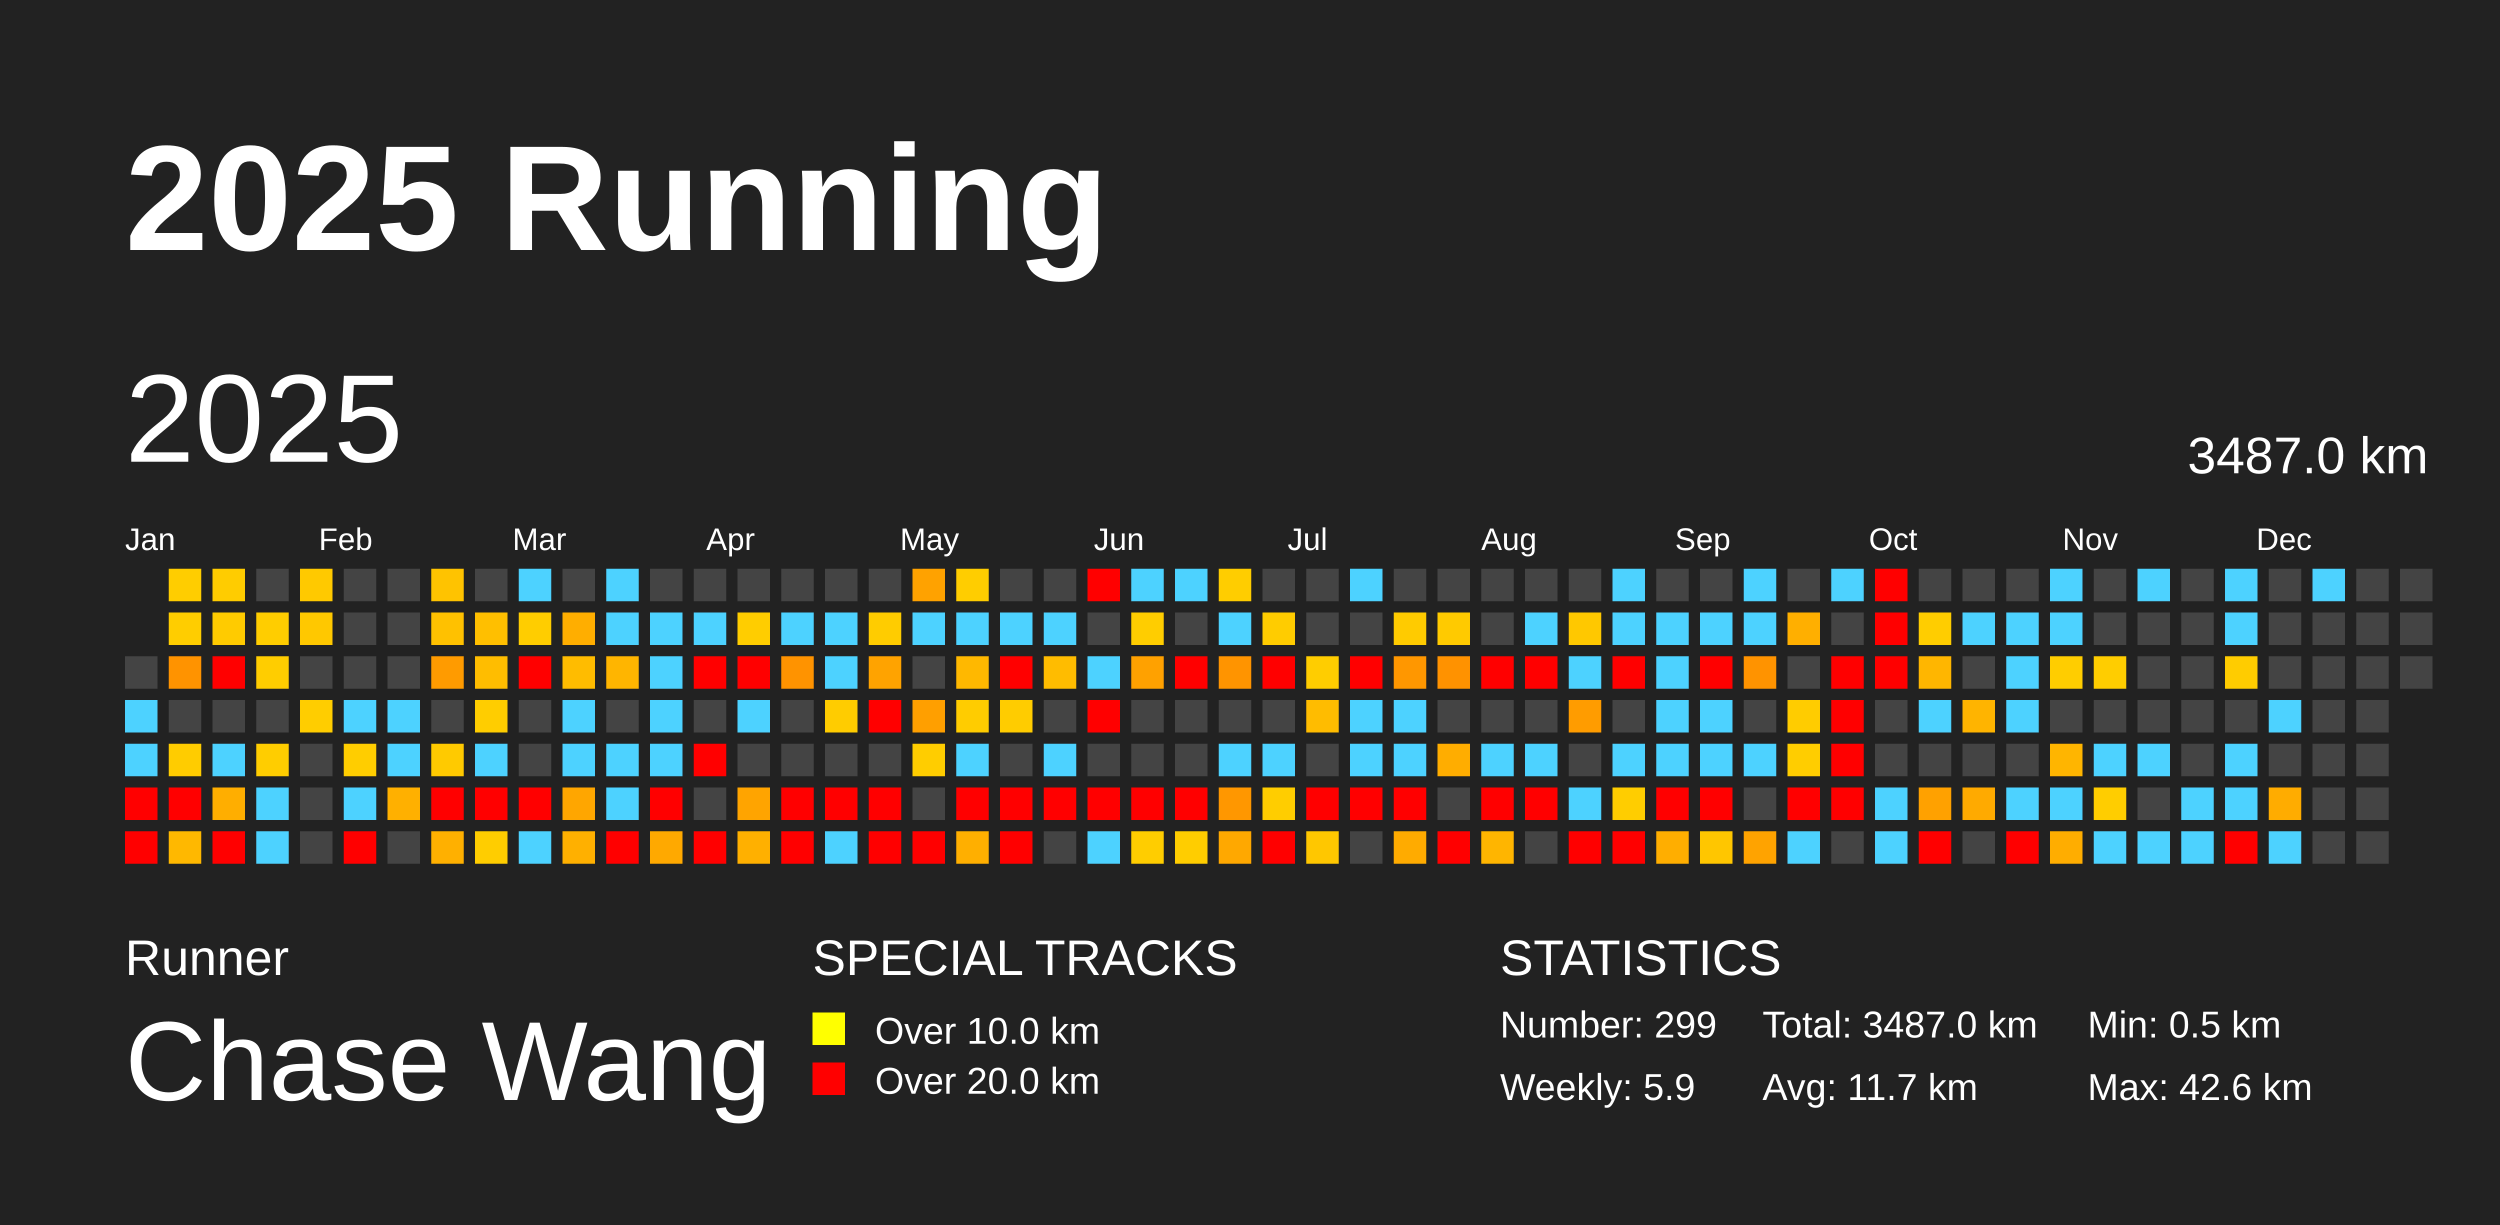
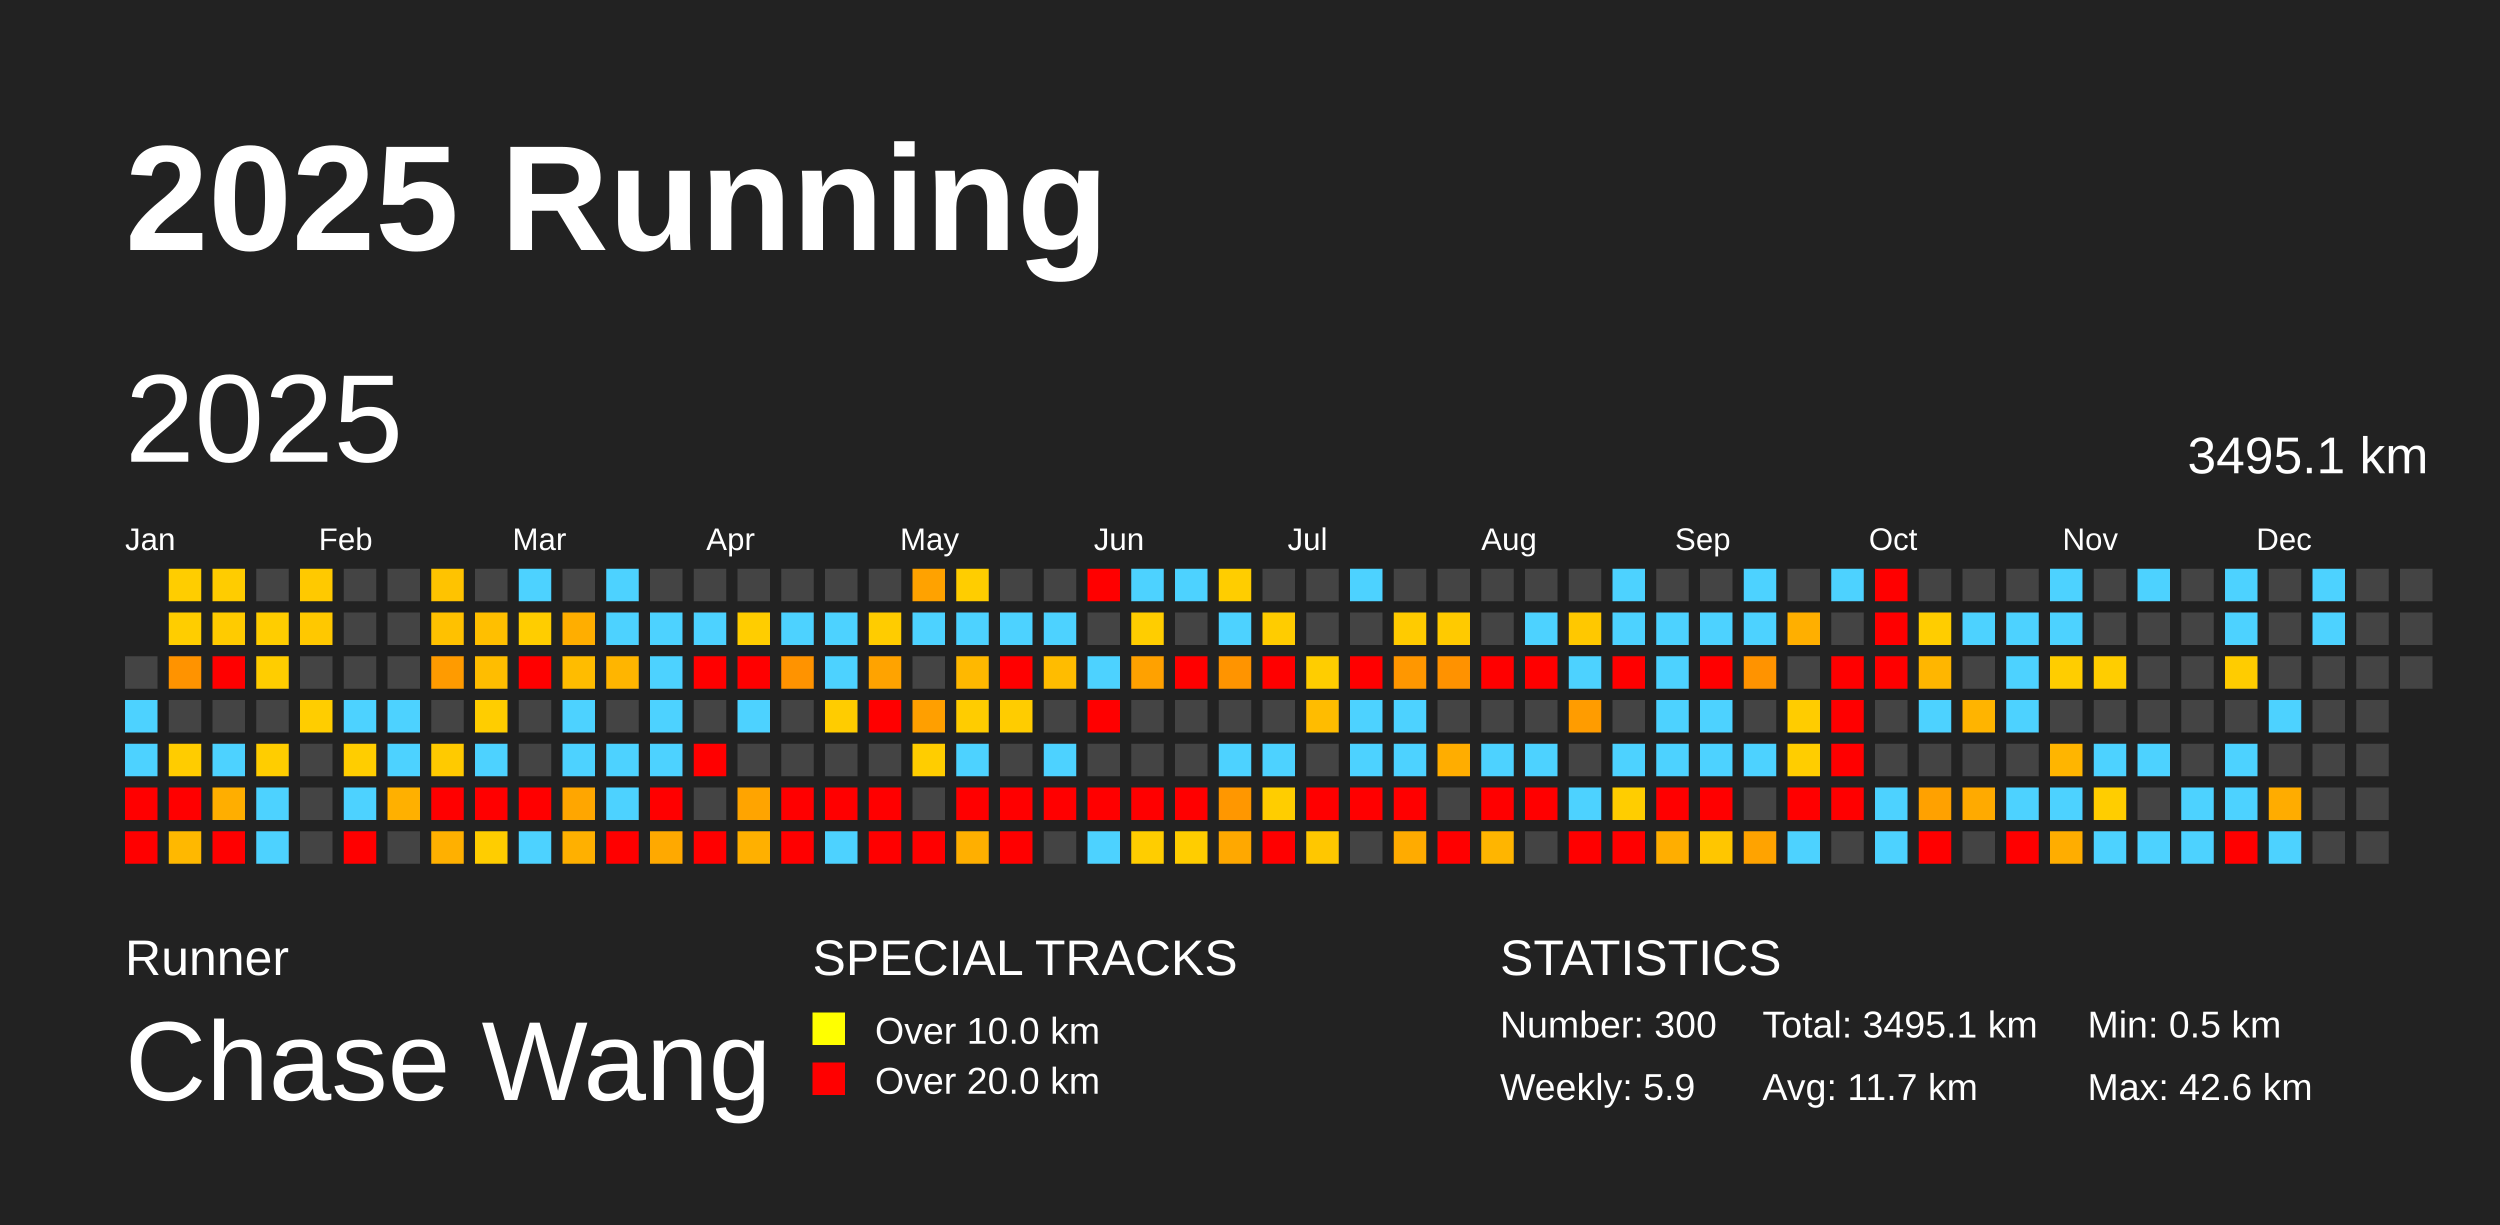
<svg xmlns="http://www.w3.org/2000/svg" baseProfile="full" height="98mm" version="1.1" viewBox="0,0,200,98" width="200mm">
  <defs />
  <rect fill="#222222" height="98" width="200" x="0" y="0" />
  <text fill="#FFFFFF" style="font-size:12px; font-family:Arial; font-weight:bold;" x="10" y="20">2025 Running</text>
  <text fill="#FFFFFF" style="font-size:4px; font-family:Arial" x="10" y="78">Runner</text>
  <text fill="#FFFFFF" style="font-size:9px; font-family:Arial" x="10" y="88">Chase Wang</text>
  <text fill="#FFFFFF" style="font-size:4px; font-family:Arial" x="65" y="78">SPECIAL TRACKS</text>
  <rect fill="yellow" height="2.6" width="2.6" x="65" y="81" />
  <text fill="#FFFFFF" style="font-size:3px; font-family:Arial" x="70" y="83.5">Over 10.0 km</text>
  <rect fill="red" height="2.6" width="2.6" x="65" y="85" />
  <text fill="#FFFFFF" style="font-size:3px; font-family:Arial" x="70" y="87.5">Over 20.0 km</text>
  <text fill="#FFFFFF" style="font-size:4px; font-family:Arial" x="120" y="78">STATISTICS</text>
-   <text fill="#FFFFFF" style="font-size:3px; font-family:Arial" x="120" y="83">Number: 299</text>
+   <text fill="#FFFFFF" style="font-size:3px; font-family:Arial" x="120" y="83">Number: 300</text>
  <text fill="#FFFFFF" style="font-size:3px; font-family:Arial" x="120" y="88">Weekly: 5.9</text>
-   <text fill="#FFFFFF" style="font-size:3px; font-family:Arial" x="141" y="83">Total: 3487.0 km</text>
+   <text fill="#FFFFFF" style="font-size:3px; font-family:Arial" x="141" y="83">Total: 3495.1 km</text>
  <text fill="#FFFFFF" style="font-size:3px; font-family:Arial" x="141" y="88">Avg: 11.7 km</text>
  <text fill="#FFFFFF" style="font-size:3px; font-family:Arial" x="167" y="83">Min: 0.5 km</text>
  <text fill="#FFFFFF" style="font-size:3px; font-family:Arial" x="167" y="88">Max: 42.6 km</text>
  <text dominant-baseline="hanging" fill="#FFFFFF" style="font-size:10.0px; font-family:Arial;" x="10" y="30">2025</text>
-   <text dominant-baseline="hanging" fill="#FFFFFF" style="font-size:4.125px; font-family:Arial;" x="175" y="35">3487.0 km</text>
+   <text dominant-baseline="hanging" fill="#FFFFFF" style="font-size:4.125px; font-family:Arial;" x="175" y="35">3495.1 km</text>
  <text fill="#FFFFFF" style="font-size:2.5px; font-family:Arial" x="10.0" y="44">Jan</text>
  <text fill="#FFFFFF" style="font-size:2.5px; font-family:Arial" x="25.5" y="44">Feb</text>
  <text fill="#FFFFFF" style="font-size:2.5px; font-family:Arial" x="41.0" y="44">Mar</text>
  <text fill="#FFFFFF" style="font-size:2.5px; font-family:Arial" x="56.5" y="44">Apr</text>
  <text fill="#FFFFFF" style="font-size:2.5px; font-family:Arial" x="72.0" y="44">May</text>
  <text fill="#FFFFFF" style="font-size:2.5px; font-family:Arial" x="87.5" y="44">Jun</text>
  <text fill="#FFFFFF" style="font-size:2.5px; font-family:Arial" x="103.0" y="44">Jul</text>
  <text fill="#FFFFFF" style="font-size:2.5px; font-family:Arial" x="118.5" y="44">Aug</text>
  <text fill="#FFFFFF" style="font-size:2.5px; font-family:Arial" x="134.0" y="44">Sep</text>
  <text fill="#FFFFFF" style="font-size:2.5px; font-family:Arial" x="149.5" y="44">Oct</text>
  <text fill="#FFFFFF" style="font-size:2.5px; font-family:Arial" x="165.0" y="44">Nov</text>
  <text fill="#FFFFFF" style="font-size:2.5px; font-family:Arial" x="180.5" y="44">Dec</text>
  <rect fill="#444444" height="2.6" width="2.6" x="10.0" y="52.5" />
  <rect fill="#4dd2ff" height="2.6" width="2.6" x="10.0" y="56.0" />
  <rect fill="#4dd2ff" height="2.6" width="2.6" x="10.0" y="59.5" />
  <rect fill="red" height="2.6" width="2.6" x="10.0" y="63.0" />
  <rect fill="red" height="2.6" width="2.6" x="10.0" y="66.5" />
  <rect fill="#ffcd00" height="2.6" width="2.6" x="13.5" y="45.5" />
  <rect fill="#ffcd00" height="2.6" width="2.6" x="13.5" y="49.0" />
  <rect fill="#ff9300" height="2.6" width="2.6" x="13.5" y="52.5" />
  <rect fill="#444444" height="2.6" width="2.6" x="13.5" y="56.0" />
  <rect fill="#ffcc00" height="2.6" width="2.6" x="13.5" y="59.5" />
  <rect fill="red" height="2.6" width="2.6" x="13.5" y="63.0" />
  <rect fill="#ffb800" height="2.6" width="2.6" x="13.5" y="66.5" />
  <rect fill="#ffcc00" height="2.6" width="2.6" x="17.0" y="45.5" />
  <rect fill="#ffcb00" height="2.6" width="2.6" x="17.0" y="49.0" />
  <rect fill="red" height="2.6" width="2.6" x="17.0" y="52.5" />
  <rect fill="#444444" height="2.6" width="2.6" x="17.0" y="56.0" />
  <rect fill="#4dd2ff" height="2.6" width="2.6" x="17.0" y="59.5" />
  <rect fill="#ffae00" height="2.6" width="2.6" x="17.0" y="63.0" />
  <rect fill="red" height="2.6" width="2.6" x="17.0" y="66.5" />
  <rect fill="#444444" height="2.6" width="2.6" x="20.5" y="45.5" />
  <rect fill="#ffcd00" height="2.6" width="2.6" x="20.5" y="49.0" />
  <rect fill="#ffcd00" height="2.6" width="2.6" x="20.5" y="52.5" />
  <rect fill="#444444" height="2.6" width="2.6" x="20.5" y="56.0" />
  <rect fill="#ffcd00" height="2.6" width="2.6" x="20.5" y="59.5" />
  <rect fill="#4dd2ff" height="2.6" width="2.6" x="20.5" y="63.0" />
  <rect fill="#4dd2ff" height="2.6" width="2.6" x="20.5" y="66.5" />
  <rect fill="#ffc900" height="2.6" width="2.6" x="24.0" y="45.5" />
  <rect fill="#ffc800" height="2.6" width="2.6" x="24.0" y="49.0" />
  <rect fill="#444444" height="2.6" width="2.6" x="24.0" y="52.5" />
  <rect fill="#ffcd00" height="2.6" width="2.6" x="24.0" y="56.0" />
  <rect fill="#444444" height="2.6" width="2.6" x="24.0" y="59.5" />
  <rect fill="#444444" height="2.6" width="2.6" x="24.0" y="63.0" />
  <rect fill="#444444" height="2.6" width="2.6" x="24.0" y="66.5" />
  <rect fill="#444444" height="2.6" width="2.6" x="27.5" y="45.5" />
  <rect fill="#444444" height="2.6" width="2.6" x="27.5" y="49.0" />
  <rect fill="#444444" height="2.6" width="2.6" x="27.5" y="52.5" />
  <rect fill="#4dd2ff" height="2.6" width="2.6" x="27.5" y="56.0" />
  <rect fill="#ffcd00" height="2.6" width="2.6" x="27.5" y="59.5" />
  <rect fill="#4dd2ff" height="2.6" width="2.6" x="27.5" y="63.0" />
  <rect fill="red" height="2.6" width="2.6" x="27.5" y="66.5" />
  <rect fill="#444444" height="2.6" width="2.6" x="31.0" y="45.5" />
  <rect fill="#444444" height="2.6" width="2.6" x="31.0" y="49.0" />
  <rect fill="#444444" height="2.6" width="2.6" x="31.0" y="52.5" />
  <rect fill="#4dd2ff" height="2.6" width="2.6" x="31.0" y="56.0" />
  <rect fill="#4dd2ff" height="2.6" width="2.6" x="31.0" y="59.5" />
  <rect fill="#ffb000" height="2.6" width="2.6" x="31.0" y="63.0" />
  <rect fill="#444444" height="2.6" width="2.6" x="31.0" y="66.5" />
  <rect fill="#ffc300" height="2.6" width="2.6" x="34.5" y="45.5" />
  <rect fill="#ffc100" height="2.6" width="2.6" x="34.5" y="49.0" />
  <rect fill="#ff9b00" height="2.6" width="2.6" x="34.5" y="52.5" />
  <rect fill="#444444" height="2.6" width="2.6" x="34.5" y="56.0" />
  <rect fill="#ffca00" height="2.6" width="2.6" x="34.5" y="59.5" />
  <rect fill="red" height="2.6" width="2.6" x="34.5" y="63.0" />
  <rect fill="#ffb000" height="2.6" width="2.6" x="34.5" y="66.5" />
  <rect fill="#444444" height="2.6" width="2.6" x="38.0" y="45.5" />
  <rect fill="#ffbf00" height="2.6" width="2.6" x="38.0" y="49.0" />
  <rect fill="#ffbd00" height="2.6" width="2.6" x="38.0" y="52.5" />
  <rect fill="#ffcd00" height="2.6" width="2.6" x="38.0" y="56.0" />
  <rect fill="#4dd2ff" height="2.6" width="2.6" x="38.0" y="59.5" />
  <rect fill="red" height="2.6" width="2.6" x="38.0" y="63.0" />
  <rect fill="#ffcd00" height="2.6" width="2.6" x="38.0" y="66.5" />
  <rect fill="#4dd2ff" height="2.6" width="2.6" x="41.5" y="45.5" />
  <rect fill="#ffcd00" height="2.6" width="2.6" x="41.5" y="49.0" />
  <rect fill="red" height="2.6" width="2.6" x="41.5" y="52.5" />
  <rect fill="#444444" height="2.6" width="2.6" x="41.5" y="56.0" />
  <rect fill="#444444" height="2.6" width="2.6" x="41.5" y="59.5" />
  <rect fill="red" height="2.6" width="2.6" x="41.5" y="63.0" />
  <rect fill="#4dd2ff" height="2.6" width="2.6" x="41.5" y="66.5" />
  <rect fill="#444444" height="2.6" width="2.6" x="45.0" y="45.5" />
  <rect fill="#ffae00" height="2.6" width="2.6" x="45.0" y="49.0" />
  <rect fill="#ffbc00" height="2.6" width="2.6" x="45.0" y="52.5" />
  <rect fill="#4dd2ff" height="2.6" width="2.6" x="45.0" y="56.0" />
  <rect fill="#4dd2ff" height="2.6" width="2.6" x="45.0" y="59.5" />
  <rect fill="#ffa600" height="2.6" width="2.6" x="45.0" y="63.0" />
  <rect fill="#ffb000" height="2.6" width="2.6" x="45.0" y="66.5" />
  <rect fill="#4dd2ff" height="2.6" width="2.6" x="48.5" y="45.5" />
  <rect fill="#4dd2ff" height="2.6" width="2.6" x="48.5" y="49.0" />
  <rect fill="#ffb500" height="2.6" width="2.6" x="48.5" y="52.5" />
  <rect fill="#444444" height="2.6" width="2.6" x="48.5" y="56.0" />
  <rect fill="#4dd2ff" height="2.6" width="2.6" x="48.5" y="59.5" />
  <rect fill="#4dd2ff" height="2.6" width="2.6" x="48.5" y="63.0" />
  <rect fill="red" height="2.6" width="2.6" x="48.5" y="66.5" />
  <rect fill="#444444" height="2.6" width="2.6" x="52.0" y="45.5" />
  <rect fill="#4dd2ff" height="2.6" width="2.6" x="52.0" y="49.0" />
  <rect fill="#4dd2ff" height="2.6" width="2.6" x="52.0" y="52.5" />
  <rect fill="#4dd2ff" height="2.6" width="2.6" x="52.0" y="56.0" />
  <rect fill="#4dd2ff" height="2.6" width="2.6" x="52.0" y="59.5" />
  <rect fill="red" height="2.6" width="2.6" x="52.0" y="63.0" />
  <rect fill="#ffa900" height="2.6" width="2.6" x="52.0" y="66.5" />
  <rect fill="#444444" height="2.6" width="2.6" x="55.5" y="45.5" />
  <rect fill="#4dd2ff" height="2.6" width="2.6" x="55.5" y="49.0" />
  <rect fill="red" height="2.6" width="2.6" x="55.5" y="52.5" />
  <rect fill="#444444" height="2.6" width="2.6" x="55.5" y="56.0" />
  <rect fill="red" height="2.6" width="2.6" x="55.5" y="59.5" />
  <rect fill="#444444" height="2.6" width="2.6" x="55.5" y="63.0" />
  <rect fill="red" height="2.6" width="2.6" x="55.5" y="66.5" />
  <rect fill="#444444" height="2.6" width="2.6" x="59.0" y="45.5" />
  <rect fill="#ffcd00" height="2.6" width="2.6" x="59.0" y="49.0" />
  <rect fill="red" height="2.6" width="2.6" x="59.0" y="52.5" />
  <rect fill="#4dd2ff" height="2.6" width="2.6" x="59.0" y="56.0" />
  <rect fill="#444444" height="2.6" width="2.6" x="59.0" y="59.5" />
  <rect fill="#ffa400" height="2.6" width="2.6" x="59.0" y="63.0" />
  <rect fill="#ffb000" height="2.6" width="2.6" x="59.0" y="66.5" />
  <rect fill="#444444" height="2.6" width="2.6" x="62.5" y="45.5" />
  <rect fill="#4dd2ff" height="2.6" width="2.6" x="62.5" y="49.0" />
  <rect fill="#ff9300" height="2.6" width="2.6" x="62.5" y="52.5" />
  <rect fill="#444444" height="2.6" width="2.6" x="62.5" y="56.0" />
  <rect fill="#444444" height="2.6" width="2.6" x="62.5" y="59.5" />
  <rect fill="red" height="2.6" width="2.6" x="62.5" y="63.0" />
  <rect fill="red" height="2.6" width="2.6" x="62.5" y="66.5" />
  <rect fill="#444444" height="2.6" width="2.6" x="66.0" y="45.5" />
  <rect fill="#4dd2ff" height="2.6" width="2.6" x="66.0" y="49.0" />
  <rect fill="#4dd2ff" height="2.6" width="2.6" x="66.0" y="52.5" />
  <rect fill="#ffcc00" height="2.6" width="2.6" x="66.0" y="56.0" />
  <rect fill="#444444" height="2.6" width="2.6" x="66.0" y="59.5" />
  <rect fill="red" height="2.6" width="2.6" x="66.0" y="63.0" />
  <rect fill="#4dd2ff" height="2.6" width="2.6" x="66.0" y="66.5" />
  <rect fill="#444444" height="2.6" width="2.6" x="69.5" y="45.5" />
  <rect fill="#ffcc00" height="2.6" width="2.6" x="69.5" y="49.0" />
  <rect fill="#ffa300" height="2.6" width="2.6" x="69.5" y="52.5" />
  <rect fill="red" height="2.6" width="2.6" x="69.5" y="56.0" />
  <rect fill="#444444" height="2.6" width="2.6" x="69.5" y="59.5" />
  <rect fill="red" height="2.6" width="2.6" x="69.5" y="63.0" />
  <rect fill="red" height="2.6" width="2.6" x="69.5" y="66.5" />
  <rect fill="#ffa200" height="2.6" width="2.6" x="73.0" y="45.5" />
  <rect fill="#4dd2ff" height="2.6" width="2.6" x="73.0" y="49.0" />
  <rect fill="#444444" height="2.6" width="2.6" x="73.0" y="52.5" />
  <rect fill="#ff9f00" height="2.6" width="2.6" x="73.0" y="56.0" />
  <rect fill="#ffcd00" height="2.6" width="2.6" x="73.0" y="59.5" />
  <rect fill="#444444" height="2.6" width="2.6" x="73.0" y="63.0" />
  <rect fill="red" height="2.6" width="2.6" x="73.0" y="66.5" />
  <rect fill="#ffcd00" height="2.6" width="2.6" x="76.5" y="45.5" />
  <rect fill="#4dd2ff" height="2.6" width="2.6" x="76.5" y="49.0" />
  <rect fill="#ffb800" height="2.6" width="2.6" x="76.5" y="52.5" />
  <rect fill="#ffcc00" height="2.6" width="2.6" x="76.5" y="56.0" />
  <rect fill="#4dd2ff" height="2.6" width="2.6" x="76.5" y="59.5" />
  <rect fill="red" height="2.6" width="2.6" x="76.5" y="63.0" />
  <rect fill="#ffaf00" height="2.6" width="2.6" x="76.5" y="66.5" />
  <rect fill="#444444" height="2.6" width="2.6" x="80.0" y="45.5" />
  <rect fill="#4dd2ff" height="2.6" width="2.6" x="80.0" y="49.0" />
  <rect fill="red" height="2.6" width="2.6" x="80.0" y="52.5" />
  <rect fill="#ffcc00" height="2.6" width="2.6" x="80.0" y="56.0" />
  <rect fill="#444444" height="2.6" width="2.6" x="80.0" y="59.5" />
  <rect fill="red" height="2.6" width="2.6" x="80.0" y="63.0" />
  <rect fill="red" height="2.6" width="2.6" x="80.0" y="66.5" />
  <rect fill="#444444" height="2.6" width="2.6" x="83.5" y="45.5" />
  <rect fill="#4dd2ff" height="2.6" width="2.6" x="83.5" y="49.0" />
  <rect fill="#ffbc00" height="2.6" width="2.6" x="83.5" y="52.5" />
  <rect fill="#444444" height="2.6" width="2.6" x="83.5" y="56.0" />
  <rect fill="#4dd2ff" height="2.6" width="2.6" x="83.5" y="59.5" />
  <rect fill="red" height="2.6" width="2.6" x="83.5" y="63.0" />
  <rect fill="#444444" height="2.6" width="2.6" x="83.5" y="66.5" />
  <rect fill="red" height="2.6" width="2.6" x="87.0" y="45.5" />
  <rect fill="#444444" height="2.6" width="2.6" x="87.0" y="49.0" />
  <rect fill="#4dd2ff" height="2.6" width="2.6" x="87.0" y="52.5" />
  <rect fill="red" height="2.6" width="2.6" x="87.0" y="56.0" />
  <rect fill="#444444" height="2.6" width="2.6" x="87.0" y="59.5" />
  <rect fill="red" height="2.6" width="2.6" x="87.0" y="63.0" />
  <rect fill="#4dd2ff" height="2.6" width="2.6" x="87.0" y="66.5" />
  <rect fill="#4dd2ff" height="2.6" width="2.6" x="90.5" y="45.5" />
  <rect fill="#ffcd00" height="2.6" width="2.6" x="90.5" y="49.0" />
  <rect fill="#ffa100" height="2.6" width="2.6" x="90.5" y="52.5" />
  <rect fill="#444444" height="2.6" width="2.6" x="90.5" y="56.0" />
  <rect fill="#444444" height="2.6" width="2.6" x="90.5" y="59.5" />
  <rect fill="red" height="2.6" width="2.6" x="90.5" y="63.0" />
  <rect fill="#ffcd00" height="2.6" width="2.6" x="90.5" y="66.5" />
  <rect fill="#4dd2ff" height="2.6" width="2.6" x="94.0" y="45.5" />
  <rect fill="#444444" height="2.6" width="2.6" x="94.0" y="49.0" />
  <rect fill="red" height="2.6" width="2.6" x="94.0" y="52.5" />
  <rect fill="#444444" height="2.6" width="2.6" x="94.0" y="56.0" />
  <rect fill="#444444" height="2.6" width="2.6" x="94.0" y="59.5" />
  <rect fill="red" height="2.6" width="2.6" x="94.0" y="63.0" />
  <rect fill="#ffcd00" height="2.6" width="2.6" x="94.0" y="66.5" />
  <rect fill="#ffcd00" height="2.6" width="2.6" x="97.5" y="45.5" />
  <rect fill="#4dd2ff" height="2.6" width="2.6" x="97.5" y="49.0" />
  <rect fill="#ff9400" height="2.6" width="2.6" x="97.5" y="52.5" />
  <rect fill="#444444" height="2.6" width="2.6" x="97.5" y="56.0" />
  <rect fill="#4dd2ff" height="2.6" width="2.6" x="97.5" y="59.5" />
  <rect fill="#ff9700" height="2.6" width="2.6" x="97.5" y="63.0" />
  <rect fill="#ffa800" height="2.6" width="2.6" x="97.5" y="66.5" />
  <rect fill="#444444" height="2.6" width="2.6" x="101.0" y="45.5" />
  <rect fill="#ffcc00" height="2.6" width="2.6" x="101.0" y="49.0" />
  <rect fill="red" height="2.6" width="2.6" x="101.0" y="52.5" />
  <rect fill="#444444" height="2.6" width="2.6" x="101.0" y="56.0" />
  <rect fill="#4dd2ff" height="2.6" width="2.6" x="101.0" y="59.5" />
  <rect fill="#ffcd00" height="2.6" width="2.6" x="101.0" y="63.0" />
  <rect fill="red" height="2.6" width="2.6" x="101.0" y="66.5" />
  <rect fill="#444444" height="2.6" width="2.6" x="104.5" y="45.5" />
  <rect fill="#444444" height="2.6" width="2.6" x="104.5" y="49.0" />
  <rect fill="#ffcd00" height="2.6" width="2.6" x="104.5" y="52.5" />
  <rect fill="#ffbc00" height="2.6" width="2.6" x="104.5" y="56.0" />
  <rect fill="#444444" height="2.6" width="2.6" x="104.5" y="59.5" />
  <rect fill="red" height="2.6" width="2.6" x="104.5" y="63.0" />
  <rect fill="#ffc700" height="2.6" width="2.6" x="104.5" y="66.5" />
  <rect fill="#4dd2ff" height="2.6" width="2.6" x="108.0" y="45.5" />
  <rect fill="#444444" height="2.6" width="2.6" x="108.0" y="49.0" />
  <rect fill="red" height="2.6" width="2.6" x="108.0" y="52.5" />
  <rect fill="#4dd2ff" height="2.6" width="2.6" x="108.0" y="56.0" />
  <rect fill="#4dd2ff" height="2.6" width="2.6" x="108.0" y="59.5" />
  <rect fill="red" height="2.6" width="2.6" x="108.0" y="63.0" />
  <rect fill="#444444" height="2.6" width="2.6" x="108.0" y="66.5" />
  <rect fill="#444444" height="2.6" width="2.6" x="111.5" y="45.5" />
  <rect fill="#ffcb00" height="2.6" width="2.6" x="111.5" y="49.0" />
  <rect fill="#ff9700" height="2.6" width="2.6" x="111.5" y="52.5" />
  <rect fill="#4dd2ff" height="2.6" width="2.6" x="111.5" y="56.0" />
  <rect fill="#4dd2ff" height="2.6" width="2.6" x="111.5" y="59.5" />
  <rect fill="red" height="2.6" width="2.6" x="111.5" y="63.0" />
  <rect fill="#ffab00" height="2.6" width="2.6" x="111.5" y="66.5" />
  <rect fill="#444444" height="2.6" width="2.6" x="115.0" y="45.5" />
  <rect fill="#ffca00" height="2.6" width="2.6" x="115.0" y="49.0" />
  <rect fill="#ff9200" height="2.6" width="2.6" x="115.0" y="52.5" />
  <rect fill="#444444" height="2.6" width="2.6" x="115.0" y="56.0" />
  <rect fill="#ffad00" height="2.6" width="2.6" x="115.0" y="59.5" />
  <rect fill="#444444" height="2.6" width="2.6" x="115.0" y="63.0" />
  <rect fill="red" height="2.6" width="2.6" x="115.0" y="66.5" />
  <rect fill="#444444" height="2.6" width="2.6" x="118.5" y="45.5" />
  <rect fill="#444444" height="2.6" width="2.6" x="118.5" y="49.0" />
  <rect fill="red" height="2.6" width="2.6" x="118.5" y="52.5" />
  <rect fill="#444444" height="2.6" width="2.6" x="118.5" y="56.0" />
  <rect fill="#4dd2ff" height="2.6" width="2.6" x="118.5" y="59.5" />
  <rect fill="red" height="2.6" width="2.6" x="118.5" y="63.0" />
  <rect fill="#ffb500" height="2.6" width="2.6" x="118.5" y="66.5" />
  <rect fill="#444444" height="2.6" width="2.6" x="122.0" y="45.5" />
  <rect fill="#4dd2ff" height="2.6" width="2.6" x="122.0" y="49.0" />
  <rect fill="red" height="2.6" width="2.6" x="122.0" y="52.5" />
  <rect fill="#444444" height="2.6" width="2.6" x="122.0" y="56.0" />
  <rect fill="#4dd2ff" height="2.6" width="2.6" x="122.0" y="59.5" />
  <rect fill="red" height="2.6" width="2.6" x="122.0" y="63.0" />
  <rect fill="#444444" height="2.6" width="2.6" x="122.0" y="66.5" />
  <rect fill="#444444" height="2.6" width="2.6" x="125.5" y="45.5" />
  <rect fill="#ffc800" height="2.6" width="2.6" x="125.5" y="49.0" />
  <rect fill="#4dd2ff" height="2.6" width="2.6" x="125.5" y="52.5" />
  <rect fill="#ff9c00" height="2.6" width="2.6" x="125.5" y="56.0" />
  <rect fill="#444444" height="2.6" width="2.6" x="125.5" y="59.5" />
  <rect fill="#4dd2ff" height="2.6" width="2.6" x="125.5" y="63.0" />
  <rect fill="red" height="2.6" width="2.6" x="125.5" y="66.5" />
  <rect fill="#4dd2ff" height="2.6" width="2.6" x="129.0" y="45.5" />
  <rect fill="#4dd2ff" height="2.6" width="2.6" x="129.0" y="49.0" />
  <rect fill="red" height="2.6" width="2.6" x="129.0" y="52.5" />
  <rect fill="#444444" height="2.6" width="2.6" x="129.0" y="56.0" />
  <rect fill="#4dd2ff" height="2.6" width="2.6" x="129.0" y="59.5" />
  <rect fill="#ffcd00" height="2.6" width="2.6" x="129.0" y="63.0" />
  <rect fill="red" height="2.6" width="2.6" x="129.0" y="66.5" />
  <rect fill="#444444" height="2.6" width="2.6" x="132.5" y="45.5" />
  <rect fill="#4dd2ff" height="2.6" width="2.6" x="132.5" y="49.0" />
  <rect fill="#4dd2ff" height="2.6" width="2.6" x="132.5" y="52.5" />
  <rect fill="#4dd2ff" height="2.6" width="2.6" x="132.5" y="56.0" />
  <rect fill="#4dd2ff" height="2.6" width="2.6" x="132.5" y="59.5" />
  <rect fill="red" height="2.6" width="2.6" x="132.5" y="63.0" />
  <rect fill="#ffae00" height="2.6" width="2.6" x="132.5" y="66.5" />
  <rect fill="#444444" height="2.6" width="2.6" x="136.0" y="45.5" />
  <rect fill="#4dd2ff" height="2.6" width="2.6" x="136.0" y="49.0" />
  <rect fill="red" height="2.6" width="2.6" x="136.0" y="52.5" />
  <rect fill="#4dd2ff" height="2.6" width="2.6" x="136.0" y="56.0" />
  <rect fill="#4dd2ff" height="2.6" width="2.6" x="136.0" y="59.5" />
  <rect fill="red" height="2.6" width="2.6" x="136.0" y="63.0" />
  <rect fill="#ffc600" height="2.6" width="2.6" x="136.0" y="66.5" />
  <rect fill="#4dd2ff" height="2.6" width="2.6" x="139.5" y="45.5" />
  <rect fill="#4dd2ff" height="2.6" width="2.6" x="139.5" y="49.0" />
  <rect fill="#ff9300" height="2.6" width="2.6" x="139.5" y="52.5" />
  <rect fill="#444444" height="2.6" width="2.6" x="139.5" y="56.0" />
  <rect fill="#4dd2ff" height="2.6" width="2.6" x="139.5" y="59.5" />
  <rect fill="#444444" height="2.6" width="2.6" x="139.5" y="63.0" />
  <rect fill="#ffa300" height="2.6" width="2.6" x="139.5" y="66.5" />
  <rect fill="#444444" height="2.6" width="2.6" x="143.0" y="45.5" />
  <rect fill="#ffaf00" height="2.6" width="2.6" x="143.0" y="49.0" />
  <rect fill="#444444" height="2.6" width="2.6" x="143.0" y="52.5" />
  <rect fill="#ffcc00" height="2.6" width="2.6" x="143.0" y="56.0" />
  <rect fill="#ffcd00" height="2.6" width="2.6" x="143.0" y="59.5" />
  <rect fill="red" height="2.6" width="2.6" x="143.0" y="63.0" />
  <rect fill="#4dd2ff" height="2.6" width="2.6" x="143.0" y="66.5" />
  <rect fill="#4dd2ff" height="2.6" width="2.6" x="146.5" y="45.5" />
  <rect fill="#444444" height="2.6" width="2.6" x="146.5" y="49.0" />
  <rect fill="red" height="2.6" width="2.6" x="146.5" y="52.5" />
  <rect fill="red" height="2.6" width="2.6" x="146.5" y="56.0" />
  <rect fill="red" height="2.6" width="2.6" x="146.5" y="59.5" />
  <rect fill="red" height="2.6" width="2.6" x="146.5" y="63.0" />
  <rect fill="#444444" height="2.6" width="2.6" x="146.5" y="66.5" />
  <rect fill="red" height="2.6" width="2.6" x="150.0" y="45.5" />
  <rect fill="red" height="2.6" width="2.6" x="150.0" y="49.0" />
  <rect fill="red" height="2.6" width="2.6" x="150.0" y="52.5" />
  <rect fill="#444444" height="2.6" width="2.6" x="150.0" y="56.0" />
  <rect fill="#444444" height="2.6" width="2.6" x="150.0" y="59.5" />
  <rect fill="#4dd2ff" height="2.6" width="2.6" x="150.0" y="63.0" />
  <rect fill="#4dd2ff" height="2.6" width="2.6" x="150.0" y="66.5" />
  <rect fill="#444444" height="2.6" width="2.6" x="153.5" y="45.5" />
  <rect fill="#ffcd00" height="2.6" width="2.6" x="153.5" y="49.0" />
  <rect fill="#ffb600" height="2.6" width="2.6" x="153.5" y="52.5" />
  <rect fill="#4dd2ff" height="2.6" width="2.6" x="153.5" y="56.0" />
  <rect fill="#444444" height="2.6" width="2.6" x="153.5" y="59.5" />
  <rect fill="#ffa100" height="2.6" width="2.6" x="153.5" y="63.0" />
  <rect fill="red" height="2.6" width="2.6" x="153.5" y="66.5" />
  <rect fill="#444444" height="2.6" width="2.6" x="157.0" y="45.5" />
  <rect fill="#4dd2ff" height="2.6" width="2.6" x="157.0" y="49.0" />
  <rect fill="#444444" height="2.6" width="2.6" x="157.0" y="52.5" />
  <rect fill="#ffb400" height="2.6" width="2.6" x="157.0" y="56.0" />
  <rect fill="#444444" height="2.6" width="2.6" x="157.0" y="59.5" />
  <rect fill="#ffaa00" height="2.6" width="2.6" x="157.0" y="63.0" />
  <rect fill="#444444" height="2.6" width="2.6" x="157.0" y="66.5" />
  <rect fill="#444444" height="2.6" width="2.6" x="160.5" y="45.5" />
  <rect fill="#4dd2ff" height="2.6" width="2.6" x="160.5" y="49.0" />
  <rect fill="#4dd2ff" height="2.6" width="2.6" x="160.5" y="52.5" />
  <rect fill="#4dd2ff" height="2.6" width="2.6" x="160.5" y="56.0" />
  <rect fill="#444444" height="2.6" width="2.6" x="160.5" y="59.5" />
  <rect fill="#4dd2ff" height="2.6" width="2.6" x="160.5" y="63.0" />
  <rect fill="red" height="2.6" width="2.6" x="160.5" y="66.5" />
  <rect fill="#4dd2ff" height="2.6" width="2.6" x="164.0" y="45.5" />
  <rect fill="#4dd2ff" height="2.6" width="2.6" x="164.0" y="49.0" />
  <rect fill="#ffcd00" height="2.6" width="2.6" x="164.0" y="52.5" />
  <rect fill="#444444" height="2.6" width="2.6" x="164.0" y="56.0" />
  <rect fill="#ffb500" height="2.6" width="2.6" x="164.0" y="59.5" />
  <rect fill="#4dd2ff" height="2.6" width="2.6" x="164.0" y="63.0" />
  <rect fill="#ffad00" height="2.6" width="2.6" x="164.0" y="66.5" />
  <rect fill="#444444" height="2.6" width="2.6" x="167.5" y="45.5" />
  <rect fill="#444444" height="2.6" width="2.6" x="167.5" y="49.0" />
  <rect fill="#ffcd00" height="2.6" width="2.6" x="167.5" y="52.5" />
  <rect fill="#444444" height="2.6" width="2.6" x="167.5" y="56.0" />
  <rect fill="#4dd2ff" height="2.6" width="2.6" x="167.5" y="59.5" />
  <rect fill="#ffcd00" height="2.6" width="2.6" x="167.5" y="63.0" />
  <rect fill="#4dd2ff" height="2.6" width="2.6" x="167.5" y="66.5" />
  <rect fill="#4dd2ff" height="2.6" width="2.6" x="171.0" y="45.5" />
  <rect fill="#444444" height="2.6" width="2.6" x="171.0" y="49.0" />
  <rect fill="#444444" height="2.6" width="2.6" x="171.0" y="52.5" />
  <rect fill="#444444" height="2.6" width="2.6" x="171.0" y="56.0" />
  <rect fill="#4dd2ff" height="2.6" width="2.6" x="171.0" y="59.5" />
  <rect fill="#444444" height="2.6" width="2.6" x="171.0" y="63.0" />
  <rect fill="#4dd2ff" height="2.6" width="2.6" x="171.0" y="66.5" />
  <rect fill="#444444" height="2.6" width="2.6" x="174.5" y="45.5" />
  <rect fill="#444444" height="2.6" width="2.6" x="174.5" y="49.0" />
  <rect fill="#444444" height="2.6" width="2.6" x="174.5" y="52.5" />
  <rect fill="#444444" height="2.6" width="2.6" x="174.5" y="56.0" />
  <rect fill="#444444" height="2.6" width="2.6" x="174.5" y="59.5" />
  <rect fill="#4dd2ff" height="2.6" width="2.6" x="174.5" y="63.0" />
  <rect fill="#4dd2ff" height="2.6" width="2.6" x="174.5" y="66.5" />
  <rect fill="#4dd2ff" height="2.6" width="2.6" x="178.0" y="45.5" />
  <rect fill="#4dd2ff" height="2.6" width="2.6" x="178.0" y="49.0" />
  <rect fill="#ffcc00" height="2.6" width="2.6" x="178.0" y="52.5" />
  <rect fill="#444444" height="2.6" width="2.6" x="178.0" y="56.0" />
  <rect fill="#4dd2ff" height="2.6" width="2.6" x="178.0" y="59.5" />
  <rect fill="#4dd2ff" height="2.6" width="2.6" x="178.0" y="63.0" />
  <rect fill="red" height="2.6" width="2.6" x="178.0" y="66.5" />
  <rect fill="#444444" height="2.6" width="2.6" x="181.5" y="45.5" />
  <rect fill="#444444" height="2.6" width="2.6" x="181.5" y="49.0" />
  <rect fill="#444444" height="2.6" width="2.6" x="181.5" y="52.5" />
  <rect fill="#4dd2ff" height="2.6" width="2.6" x="181.5" y="56.0" />
  <rect fill="#444444" height="2.6" width="2.6" x="181.5" y="59.5" />
  <rect fill="#ffac00" height="2.6" width="2.6" x="181.5" y="63.0" />
  <rect fill="#4dd2ff" height="2.6" width="2.6" x="181.5" y="66.5" />
  <rect fill="#4dd2ff" height="2.6" width="2.6" x="185.0" y="45.5" />
-   <rect fill="#444444" height="2.6" width="2.6" x="185.0" y="49.0" />
+   <rect fill="#4dd2ff" height="2.6" width="2.6" x="185.0" y="49.0" />
  <rect fill="#444444" height="2.6" width="2.6" x="185.0" y="52.5" />
  <rect fill="#444444" height="2.6" width="2.6" x="185.0" y="56.0" />
  <rect fill="#444444" height="2.6" width="2.6" x="185.0" y="59.5" />
  <rect fill="#444444" height="2.6" width="2.6" x="185.0" y="63.0" />
  <rect fill="#444444" height="2.6" width="2.6" x="185.0" y="66.5" />
  <rect fill="#444444" height="2.6" width="2.6" x="188.5" y="45.5" />
  <rect fill="#444444" height="2.6" width="2.6" x="188.5" y="49.0" />
  <rect fill="#444444" height="2.6" width="2.6" x="188.5" y="52.5" />
  <rect fill="#444444" height="2.6" width="2.6" x="188.5" y="56.0" />
  <rect fill="#444444" height="2.6" width="2.6" x="188.5" y="59.5" />
  <rect fill="#444444" height="2.6" width="2.6" x="188.5" y="63.0" />
  <rect fill="#444444" height="2.6" width="2.6" x="188.5" y="66.5" />
  <rect fill="#444444" height="2.6" width="2.6" x="192.0" y="45.5" />
  <rect fill="#444444" height="2.6" width="2.6" x="192.0" y="49.0" />
  <rect fill="#444444" height="2.6" width="2.6" x="192.0" y="52.5" />
</svg>
